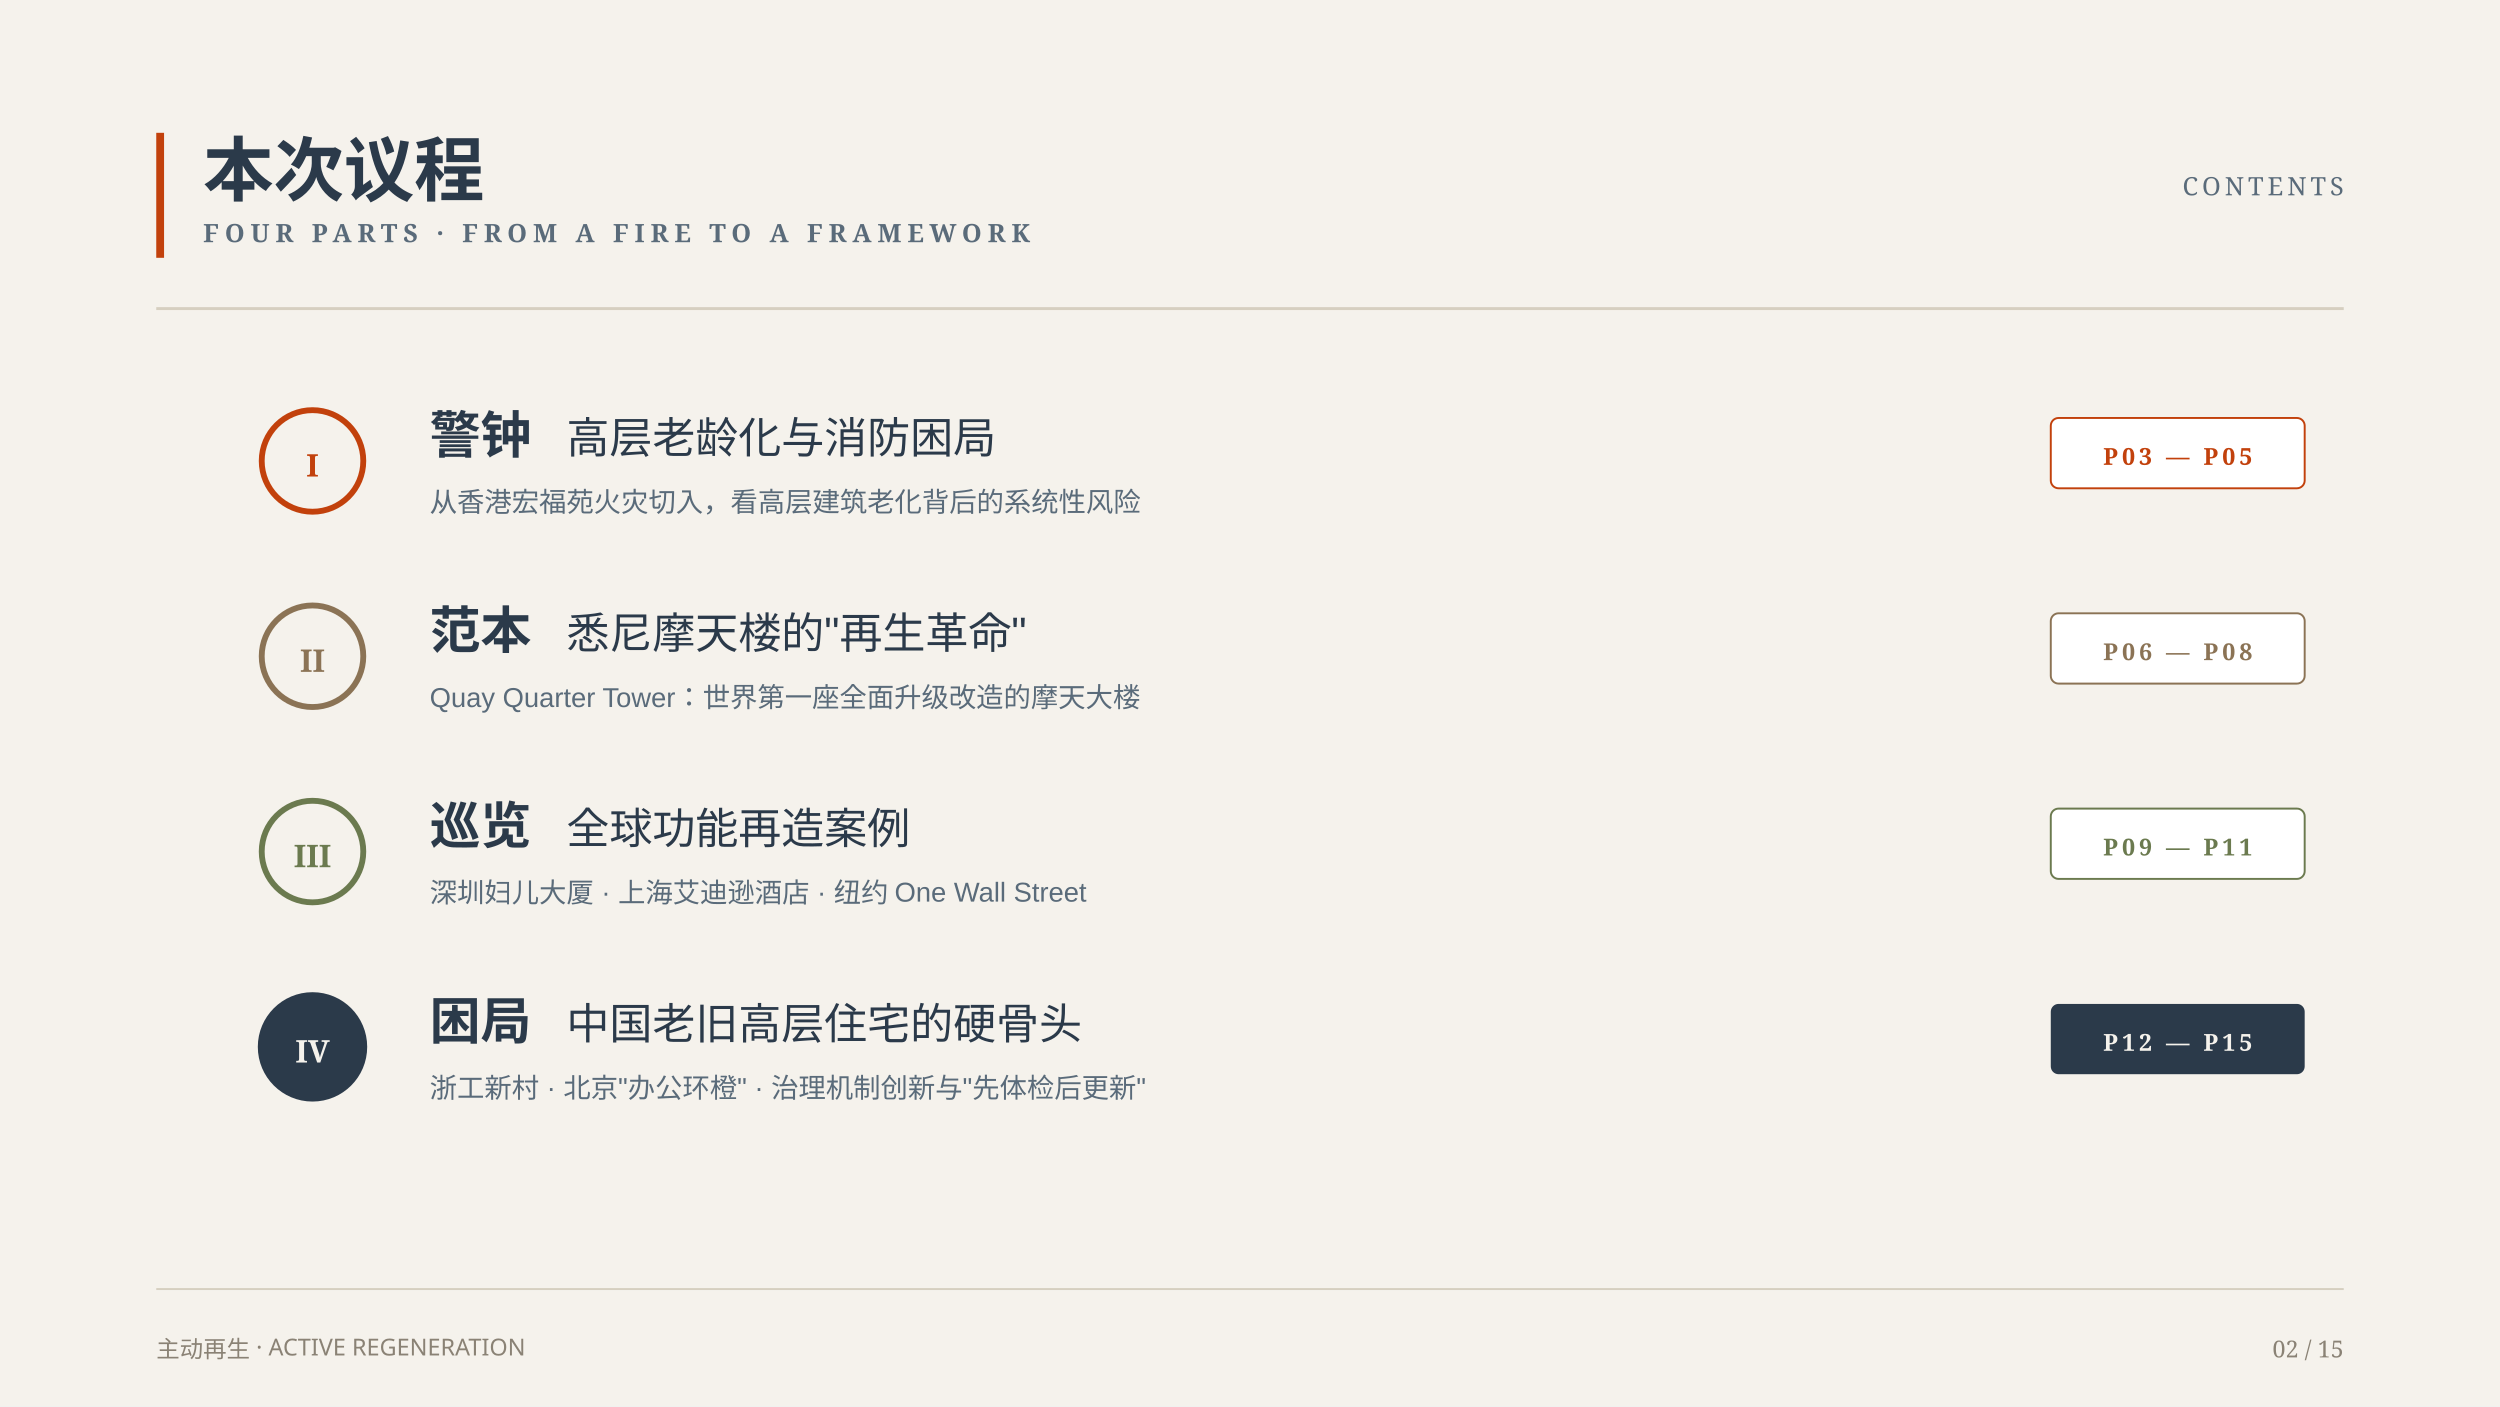
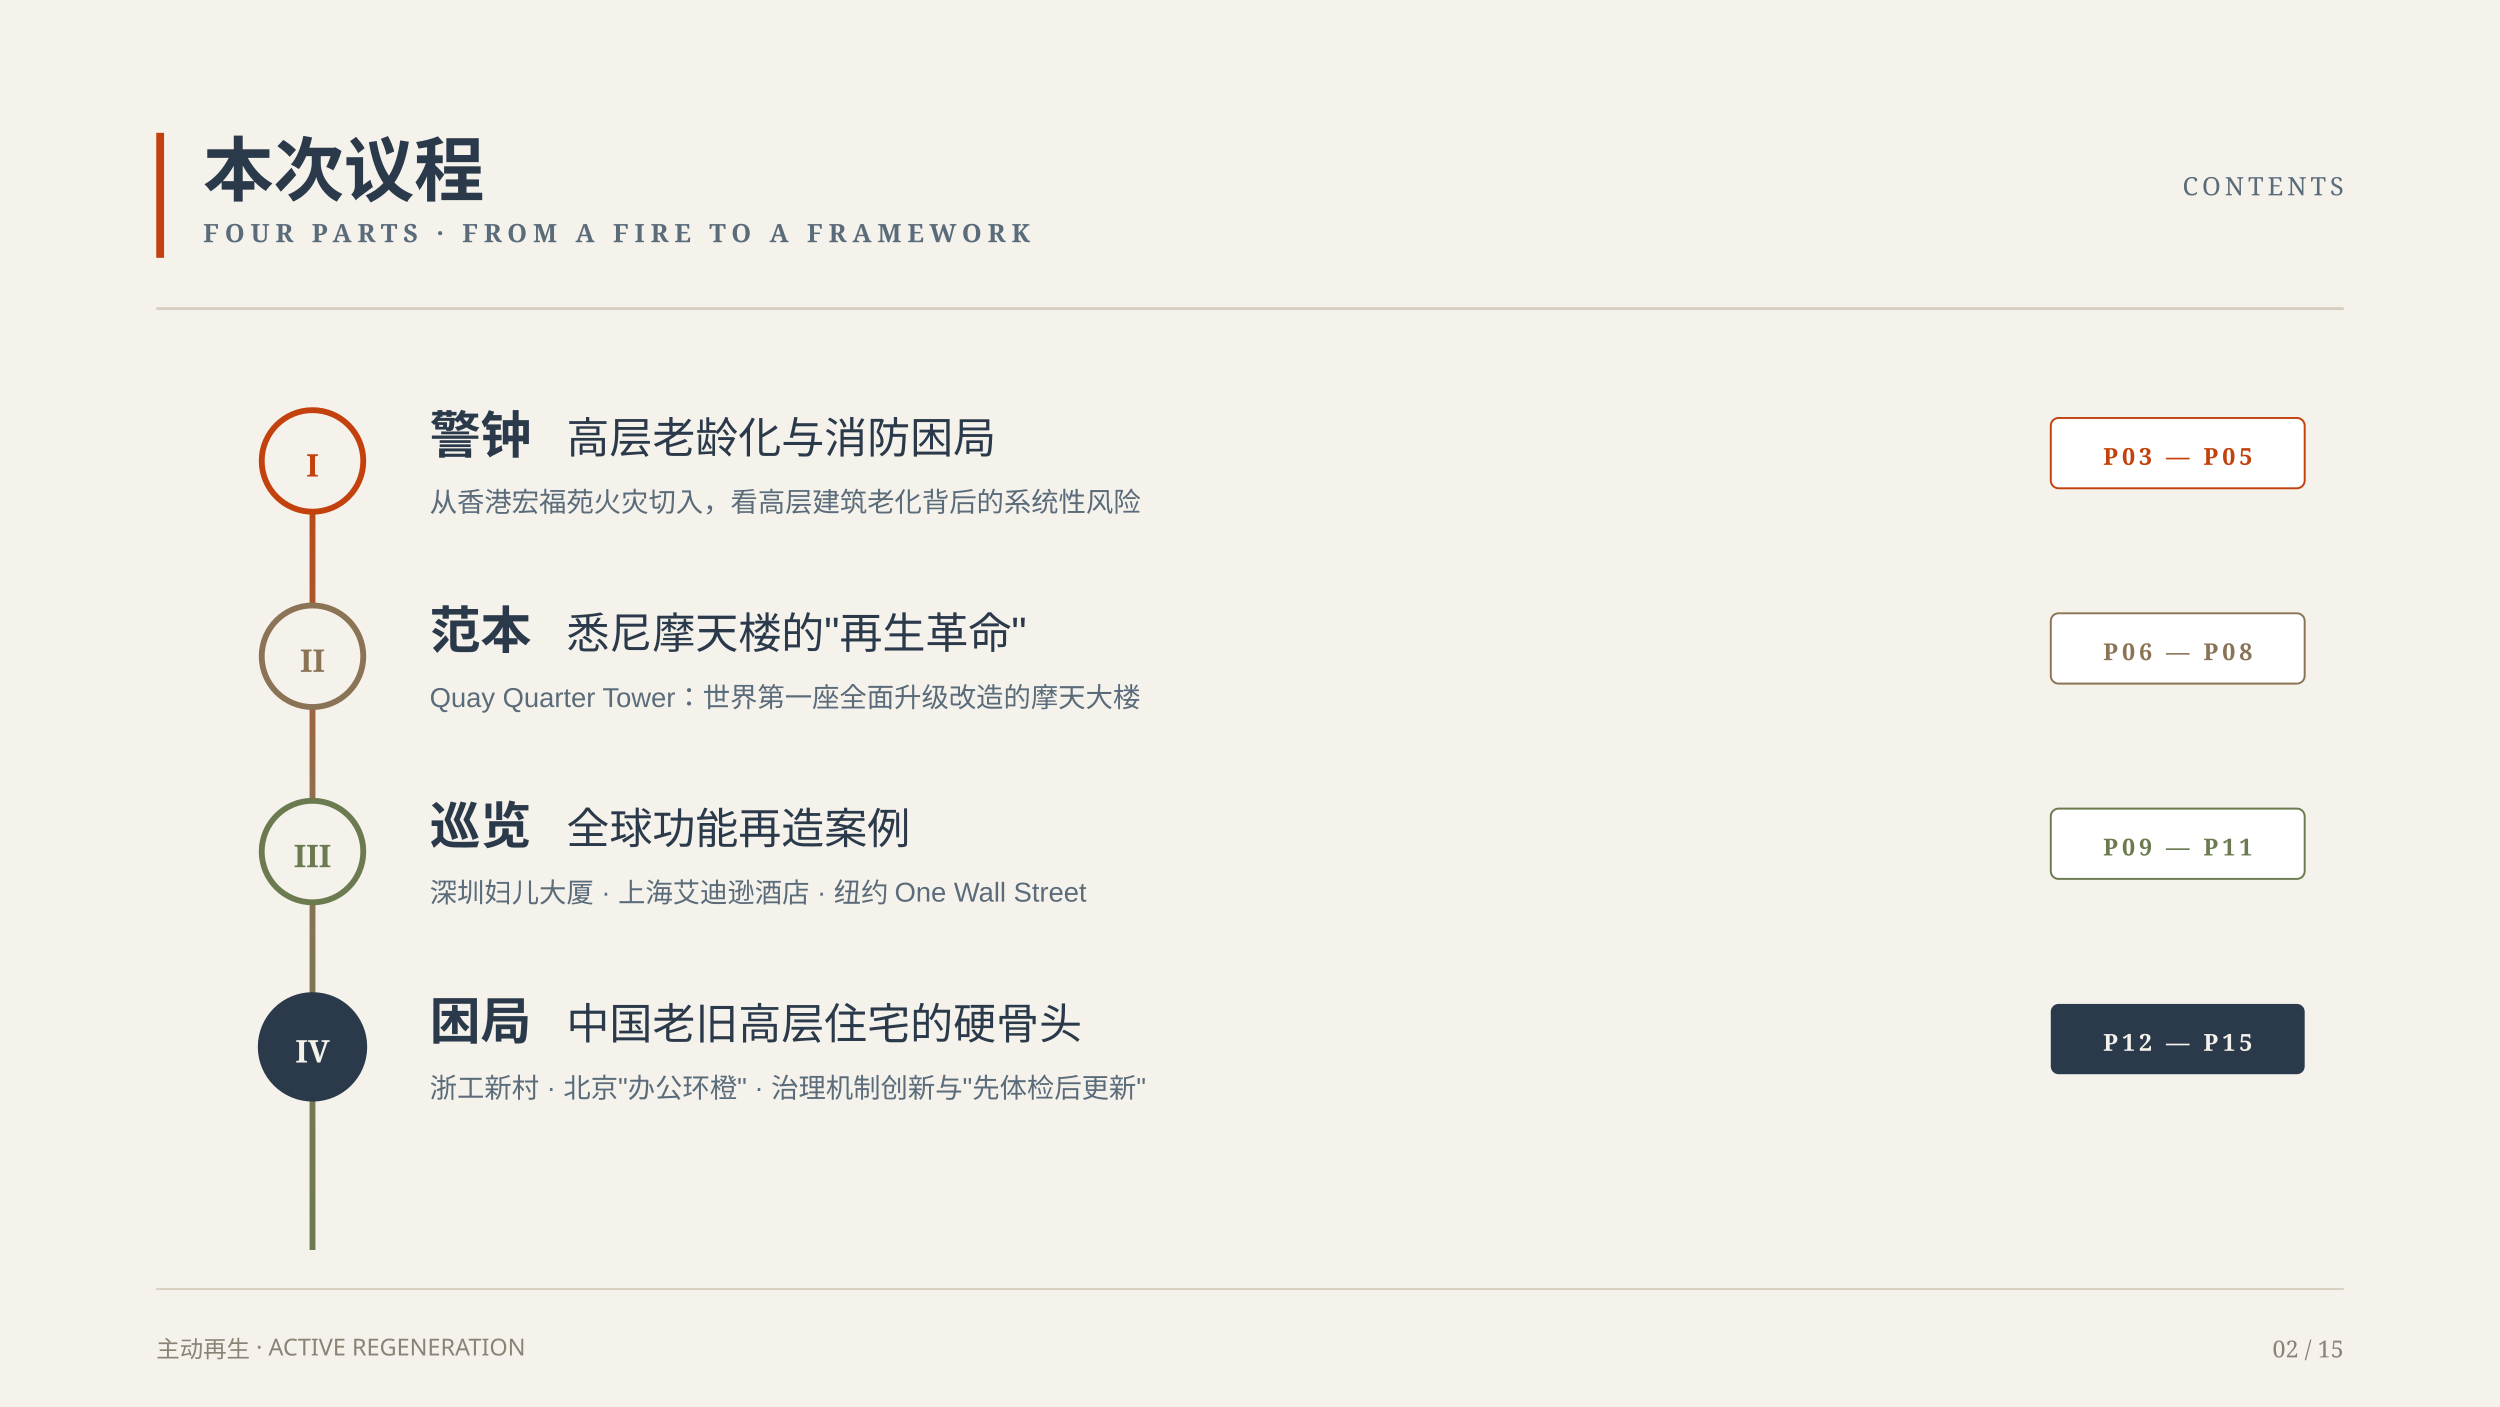
<svg xmlns="http://www.w3.org/2000/svg" viewBox="0 0 1280 720" width="1280" height="720">
  <defs>
    <linearGradient id="rail" x1="0" y1="0" x2="0" y2="1">
      <stop offset="0%" stop-color="#C2410C" />
      <stop offset="50%" stop-color="#8B7355" />
      <stop offset="100%" stop-color="#6B7A4F" />
    </linearGradient>
  </defs>
  <g id="bg">
    <rect width="1280" height="720" fill="#F5F2EC" />
  </g>
  <g id="header">
    <rect x="80" y="68" width="4" height="64" fill="#C2410C" />
    <text x="104" y="100" font-family="KaiTi, Georgia, serif" font-size="36" font-weight="700" fill="#2B3A4A">本次议程</text>
    <text x="104" y="124" font-family="Georgia, serif" font-size="13" font-weight="600" fill="#5A6B7A" letter-spacing="3">FOUR PARTS · FROM A FIRE TO A FRAMEWORK</text>
    <text x="1200" y="100" text-anchor="end" font-family="Georgia, serif" font-size="13" fill="#5A6B7A" letter-spacing="2">CONTENTS</text>
  </g>
  <line x1="80" y1="158" x2="1200" y2="158" stroke="#D6CFC0" stroke-width="1.5" />
-   <line x1="160" y1="220" x2="160" y2="640" stroke="url(#rail)" stroke-width="3" stroke-linecap="round" />
+   <rect x="158.5" y="220" width="3" height="420" fill="url(#rail)" />
  <g id="item-01" transform="translate(0, 200)">
    <circle cx="160" cy="36" r="26" fill="#F5F2EC" stroke="#C2410C" stroke-width="3" />
    <text x="160" y="44" text-anchor="middle" font-family="Georgia, serif" font-size="16" font-weight="700" fill="#C2410C">I</text>
    <text x="220" y="32" font-family="KaiTi, Georgia, serif" font-size="26" font-weight="700" fill="#2B3A4A">警钟</text>
    <text x="290" y="32" font-family="&quot;Microsoft YaHei&quot;, &quot;PingFang SC&quot;, Arial, sans-serif" font-size="22" font-weight="500" fill="#2B3A4A">高层老龄化与消防困局</text>
    <text x="220" y="62" font-family="&quot;Microsoft YaHei&quot;, &quot;PingFang SC&quot;, Arial, sans-serif" font-size="14" fill="#5A6B7A">从香港宏福苑火灾切入，看高层建筑老化背后的系统性风险</text>
    <rect x="1050" y="14" width="130" height="36" rx="4" fill="#FFFFFF" stroke="#C2410C" stroke-width="1" />
    <text x="1115" y="38" text-anchor="middle" font-family="Georgia, serif" font-size="12" font-weight="700" fill="#C2410C" letter-spacing="2">P03 — P05</text>
  </g>
  <g id="item-02" transform="translate(0, 300)">
    <circle cx="160" cy="36" r="26" fill="#F5F2EC" stroke="#8B7355" stroke-width="3" />
    <text x="160" y="44" text-anchor="middle" font-family="Georgia, serif" font-size="16" font-weight="700" fill="#8B7355">II</text>
    <text x="220" y="32" font-family="KaiTi, Georgia, serif" font-size="26" font-weight="700" fill="#2B3A4A">范本</text>
    <text x="290" y="32" font-family="&quot;Microsoft YaHei&quot;, &quot;PingFang SC&quot;, Arial, sans-serif" font-size="22" font-weight="500" fill="#2B3A4A">悉尼摩天楼的"再生革命"</text>
    <text x="220" y="62" font-family="&quot;Microsoft YaHei&quot;, &quot;PingFang SC&quot;, Arial, sans-serif" font-size="14" fill="#5A6B7A">Quay Quarter Tower：世界第一座全面升级改造的摩天大楼</text>
    <rect x="1050" y="14" width="130" height="36" rx="4" fill="#FFFFFF" stroke="#8B7355" stroke-width="1" />
    <text x="1115" y="38" text-anchor="middle" font-family="Georgia, serif" font-size="12" font-weight="700" fill="#8B7355" letter-spacing="2">P06 — P08</text>
  </g>
  <g id="item-03" transform="translate(0, 400)">
    <circle cx="160" cy="36" r="26" fill="#F5F2EC" stroke="#6B7A4F" stroke-width="3" />
    <text x="160" y="44" text-anchor="middle" font-family="Georgia, serif" font-size="16" font-weight="700" fill="#6B7A4F">III</text>
    <text x="220" y="32" font-family="KaiTi, Georgia, serif" font-size="26" font-weight="700" fill="#2B3A4A">巡览</text>
    <text x="290" y="32" font-family="&quot;Microsoft YaHei&quot;, &quot;PingFang SC&quot;, Arial, sans-serif" font-size="22" font-weight="500" fill="#2B3A4A">全球功能再造案例</text>
    <text x="220" y="62" font-family="&quot;Microsoft YaHei&quot;, &quot;PingFang SC&quot;, Arial, sans-serif" font-size="14" fill="#5A6B7A">深圳妇儿大厦 · 上海艾迪逊酒店 · 纽约 One Wall Street</text>
    <rect x="1050" y="14" width="130" height="36" rx="4" fill="#FFFFFF" stroke="#6B7A4F" stroke-width="1" />
    <text x="1115" y="38" text-anchor="middle" font-family="Georgia, serif" font-size="12" font-weight="700" fill="#6B7A4F" letter-spacing="2">P09 — P11</text>
  </g>
  <g id="item-04" transform="translate(0, 500)">
    <circle cx="160" cy="36" r="28" fill="#2B3A4A" />
    <text x="160" y="44" text-anchor="middle" font-family="Georgia, serif" font-size="16" font-weight="700" fill="#F5F2EC">IV</text>
    <text x="220" y="32" font-family="KaiTi, Georgia, serif" font-size="26" font-weight="700" fill="#2B3A4A">困局</text>
    <text x="290" y="32" font-family="&quot;Microsoft YaHei&quot;, &quot;PingFang SC&quot;, Arial, sans-serif" font-size="22" font-weight="500" fill="#2B3A4A">中国老旧高层住宅的硬骨头</text>
    <text x="220" y="62" font-family="&quot;Microsoft YaHei&quot;, &quot;PingFang SC&quot;, Arial, sans-serif" font-size="14" fill="#5A6B7A">浙工新村 · 北京"办公环橙" · 治理机制创新与"先体检后更新"</text>
    <rect x="1050" y="14" width="130" height="36" rx="4" fill="#2B3A4A" />
    <text x="1115" y="38" text-anchor="middle" font-family="Georgia, serif" font-size="12" font-weight="700" fill="#F5F2EC" letter-spacing="2">P12 — P15</text>
  </g>
  <g id="footer">
    <line x1="80" y1="660" x2="1200" y2="660" stroke="#D6CFC0" stroke-width="1" />
    <text x="80" y="695" font-family="&quot;Microsoft YaHei&quot;, sans-serif" font-size="12" fill="#8A8275">主动再生 · ACTIVE REGENERATION</text>
    <text x="1200" y="695" text-anchor="end" font-family="Georgia, serif" font-size="12" fill="#8A8275">02 / 15</text>
  </g>
</svg>
